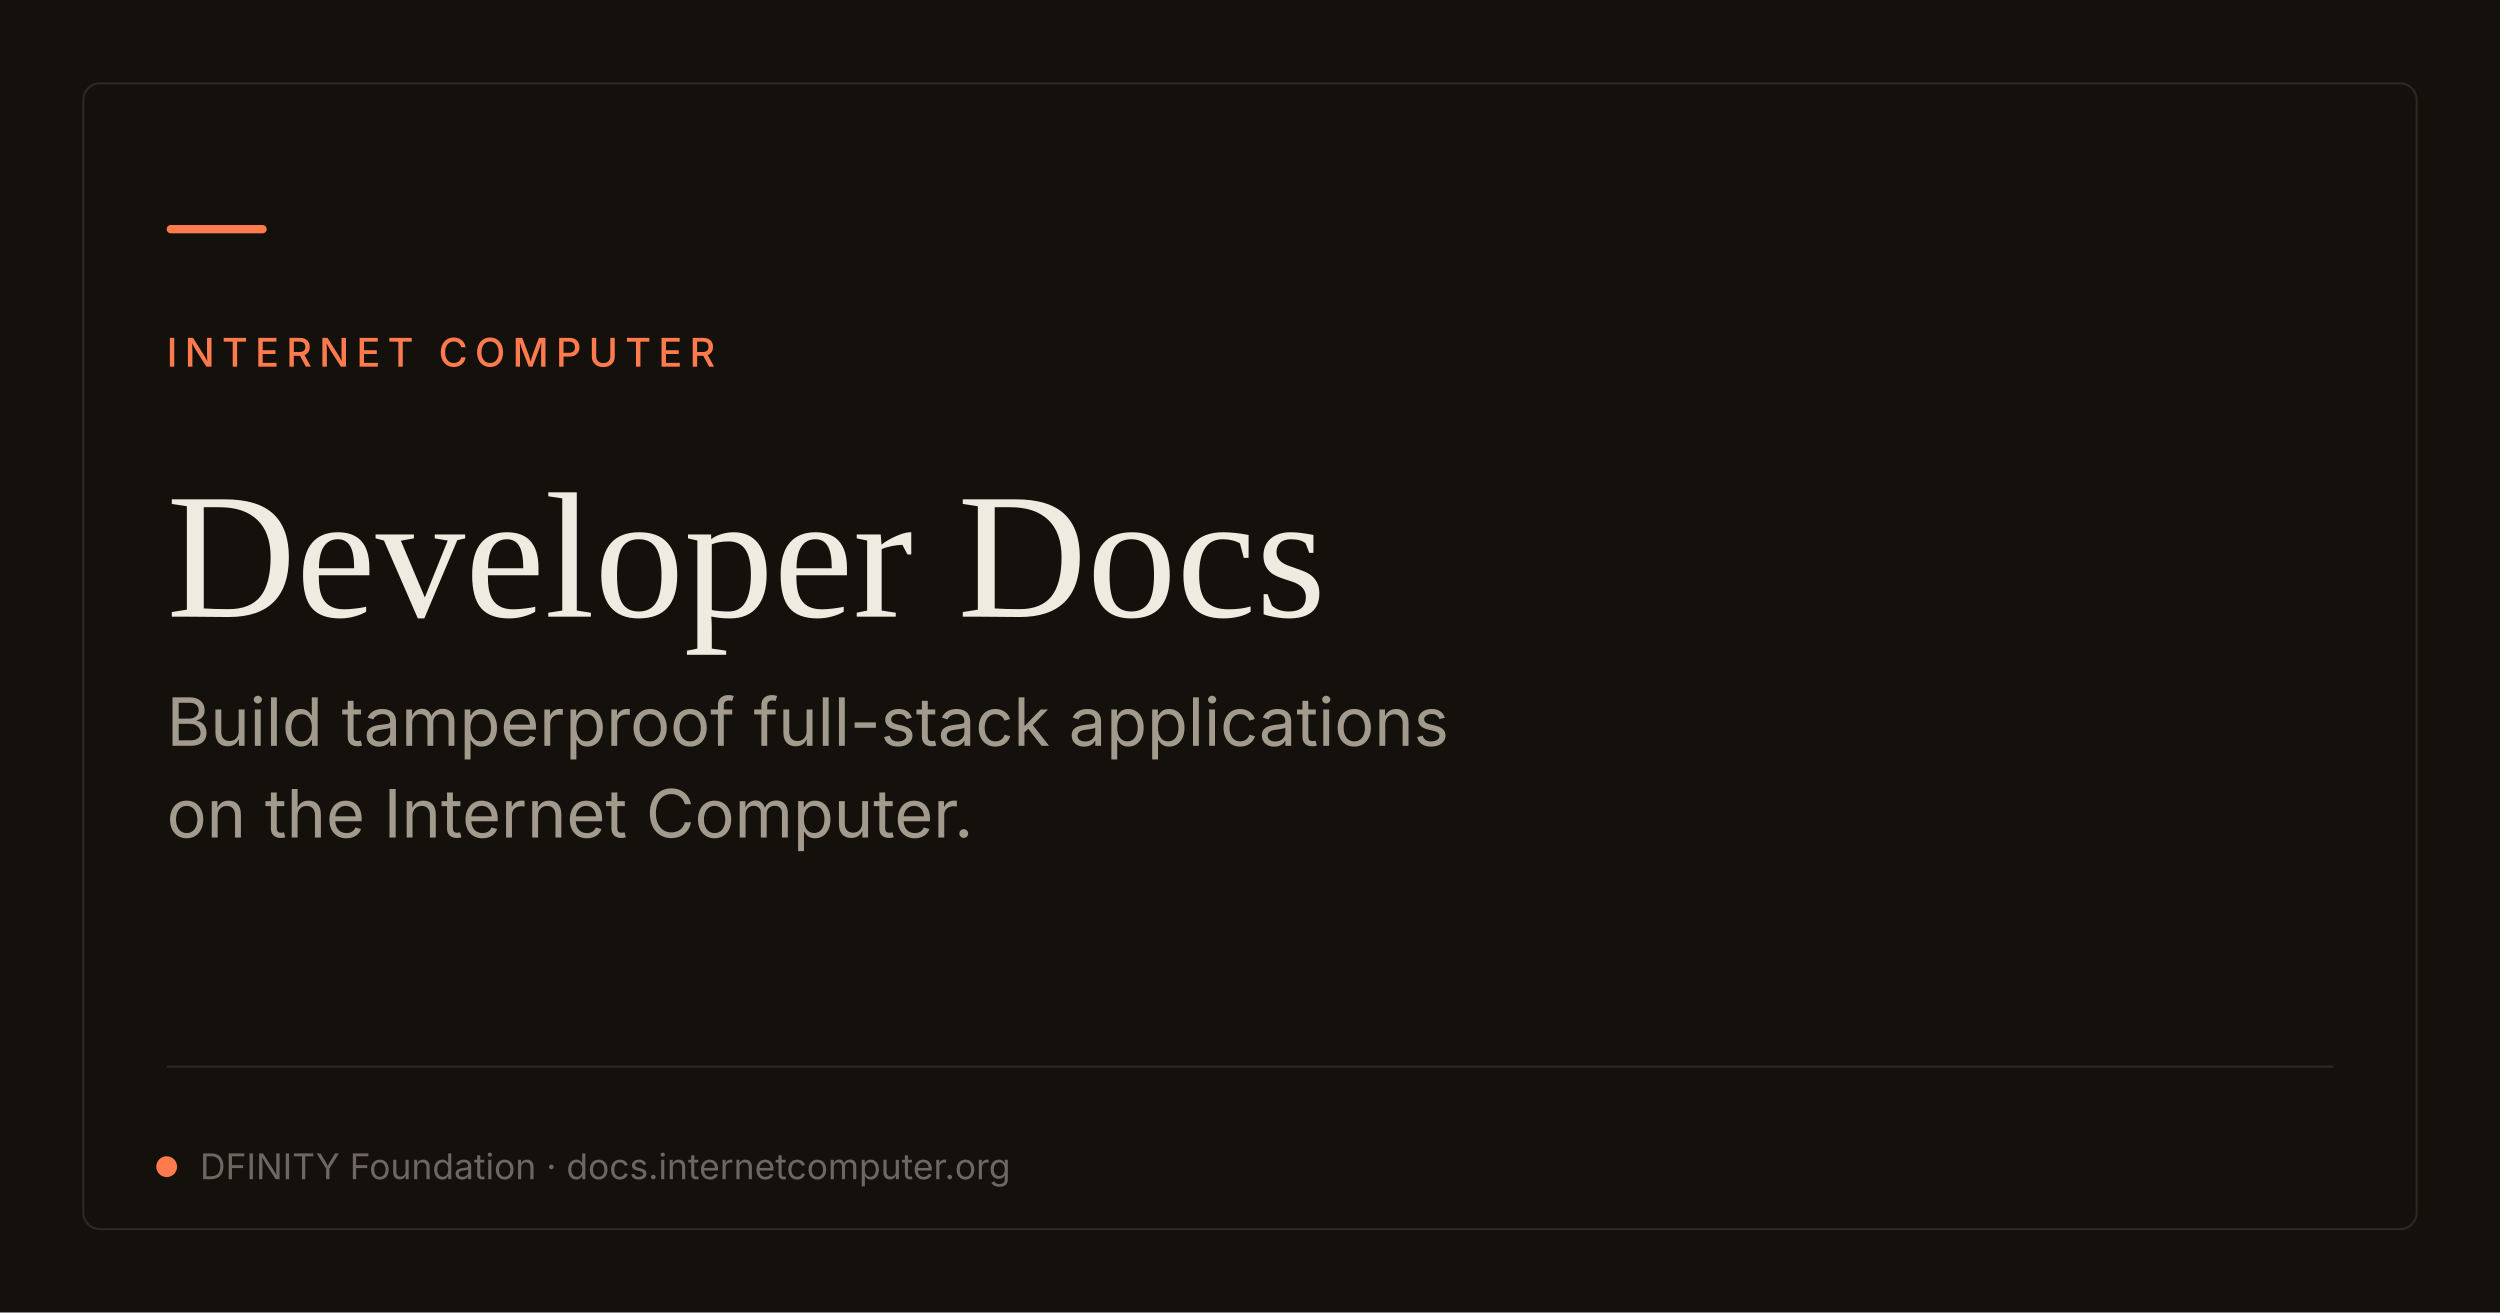
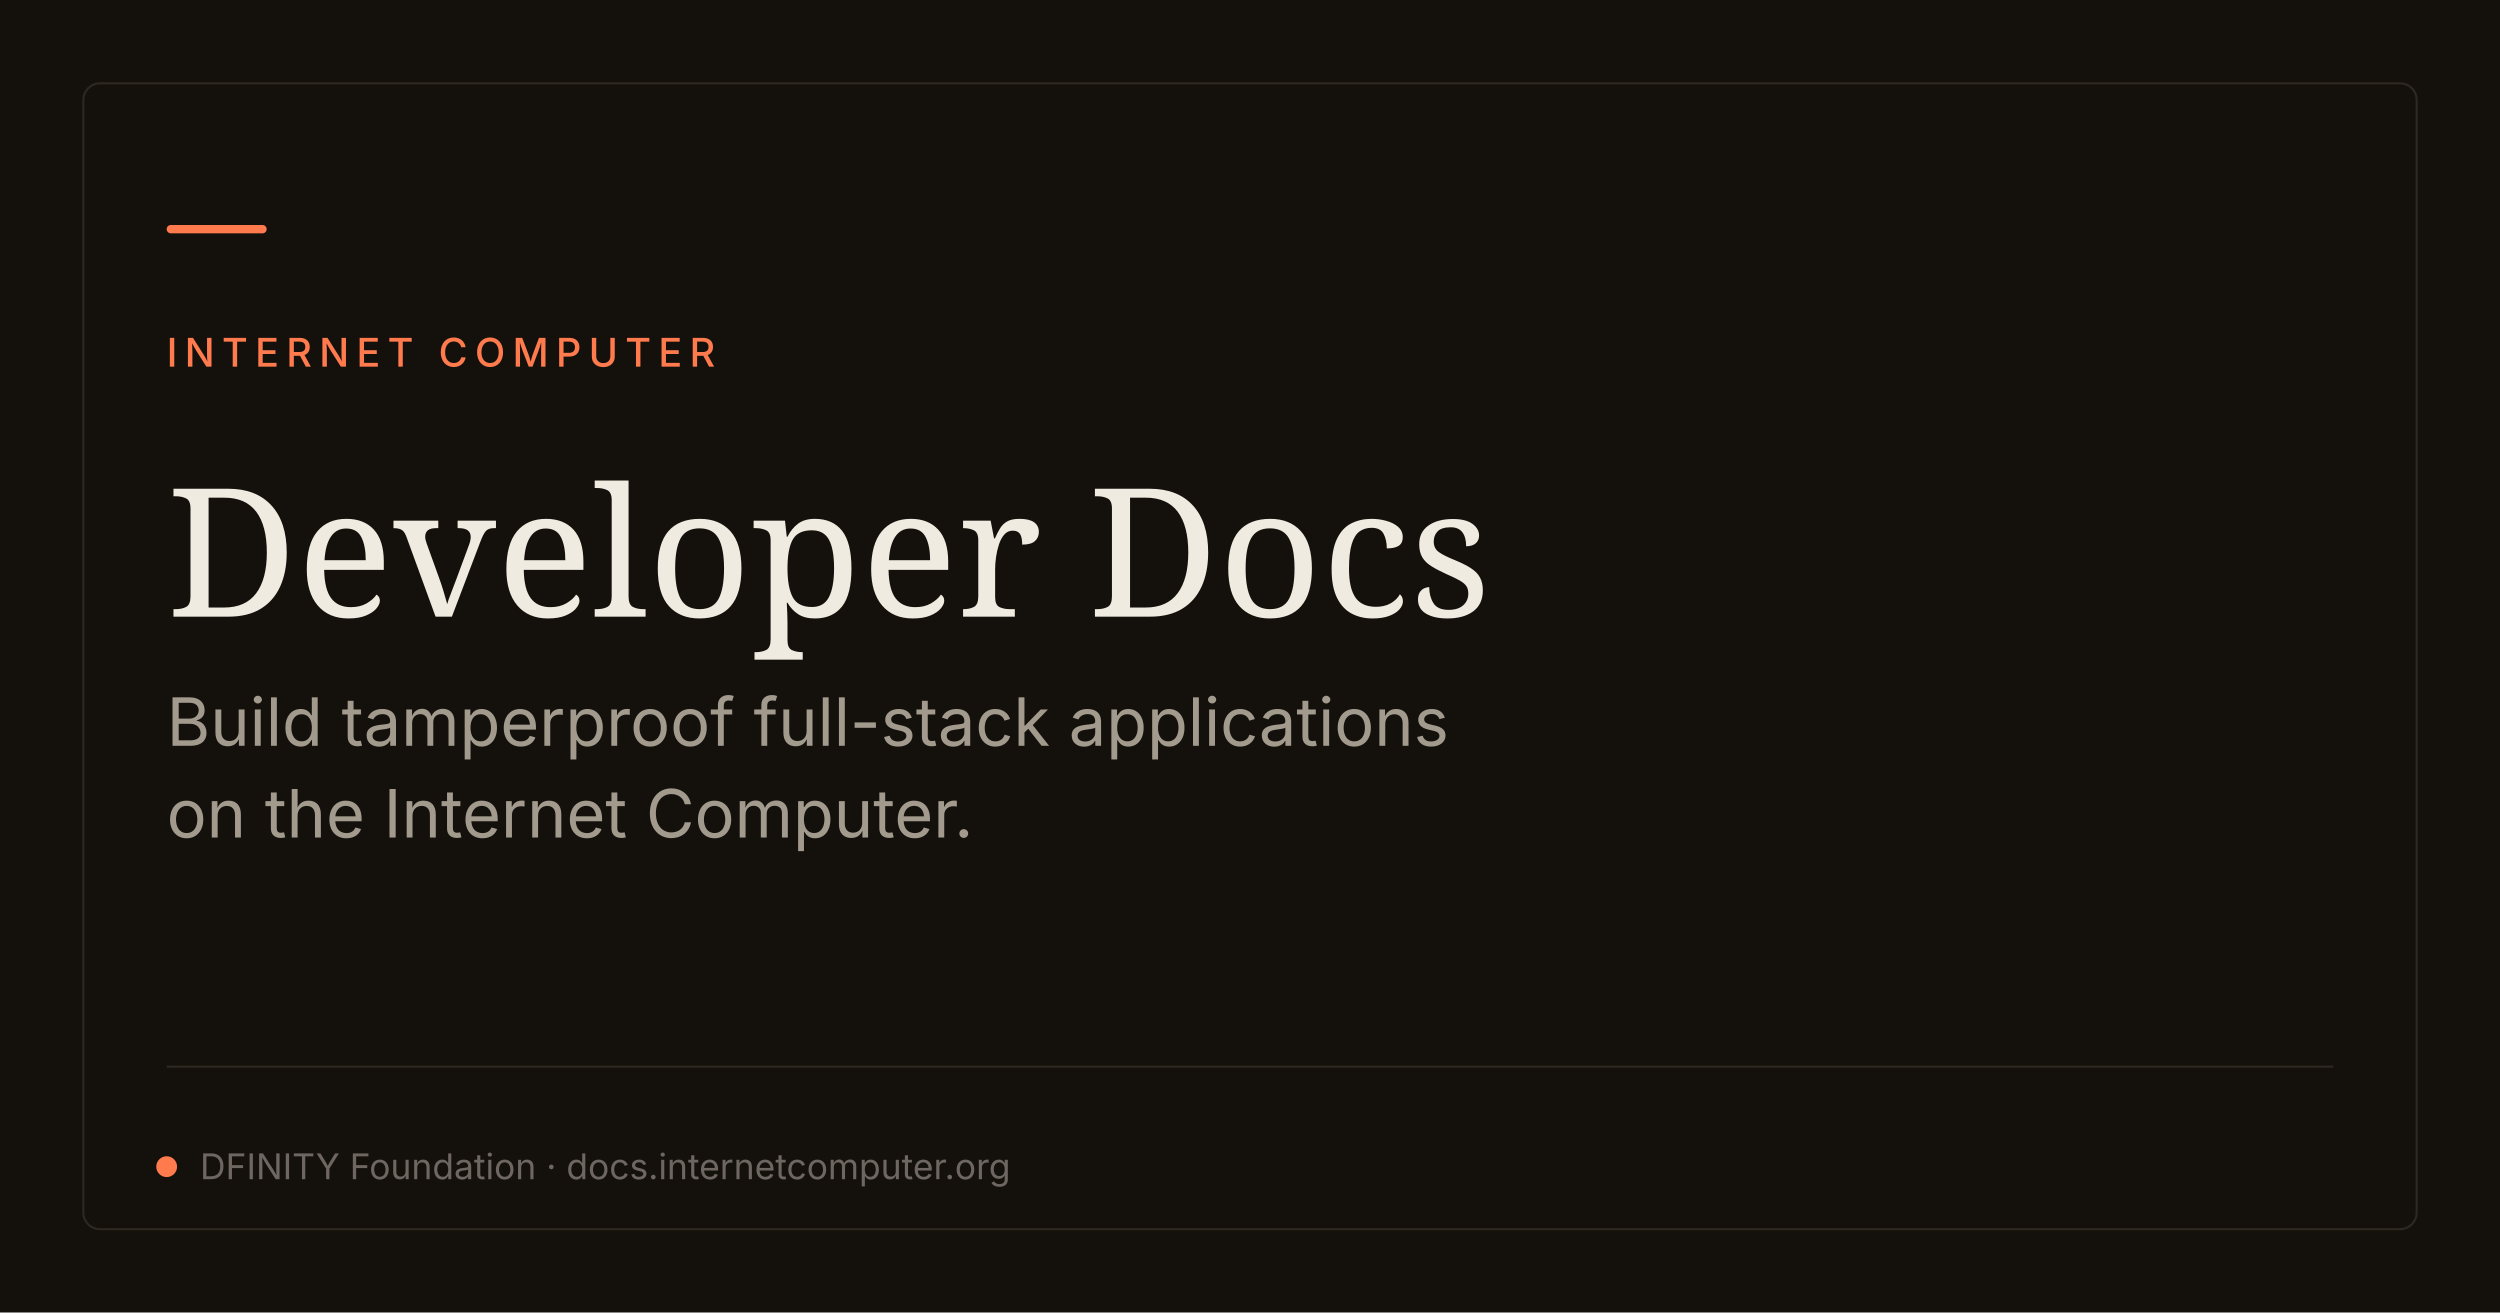
<svg xmlns="http://www.w3.org/2000/svg" width="1200" height="630" viewBox="0 0 1200 630">
  <rect width="1200" height="630" fill="#14110d" />
  <rect x="40" y="40" width="1120" height="550" rx="8" fill="none" stroke="#2d2820" stroke-width="1" />
  <rect x="80" y="108" width="48" height="4" rx="2" fill="#ff7a4d" />
  <text x="80" y="176" font-family="Inter,-apple-system,BlinkMacSystemFont,'Segoe UI',sans-serif" font-size="19" font-weight="500" letter-spacing="3.5" fill="#ff7a4d">INTERNET COMPUTER</text>
-   <text x="80" y="296" font-family="Georgia,'Times New Roman',ui-serif,serif" font-size="86" font-weight="400" fill="#f0ebe0">Developer Docs</text>
+   <text x="80" y="296" font-family="Newsreader,'Source Serif 4','EB Garamond',Georgia,ui-serif,serif" font-size="86" font-weight="500" fill="#f0ebe0">Developer Docs</text>
  <text x="80" y="358" font-family="Inter,-apple-system,BlinkMacSystemFont,'Segoe UI',sans-serif" font-size="32" font-weight="400" fill="#a29a8d">Build tamperproof full-stack applications</text>
  <text x="80" y="402" font-family="Inter,-apple-system,BlinkMacSystemFont,'Segoe UI',sans-serif" font-size="32" font-weight="400" fill="#a29a8d">on the Internet Computer.</text>
  <line x1="80" y1="512" x2="1120" y2="512" stroke="#2d2820" stroke-width="1" />
  <circle cx="80" cy="560" r="5" fill="#ff7a4d" />
  <text x="96" y="566" font-family="Inter,-apple-system,BlinkMacSystemFont,'Segoe UI',sans-serif" font-size="17" font-weight="400" fill="#6e6660">DFINITY Foundation  ·  docs.internetcomputer.org</text>
</svg>
